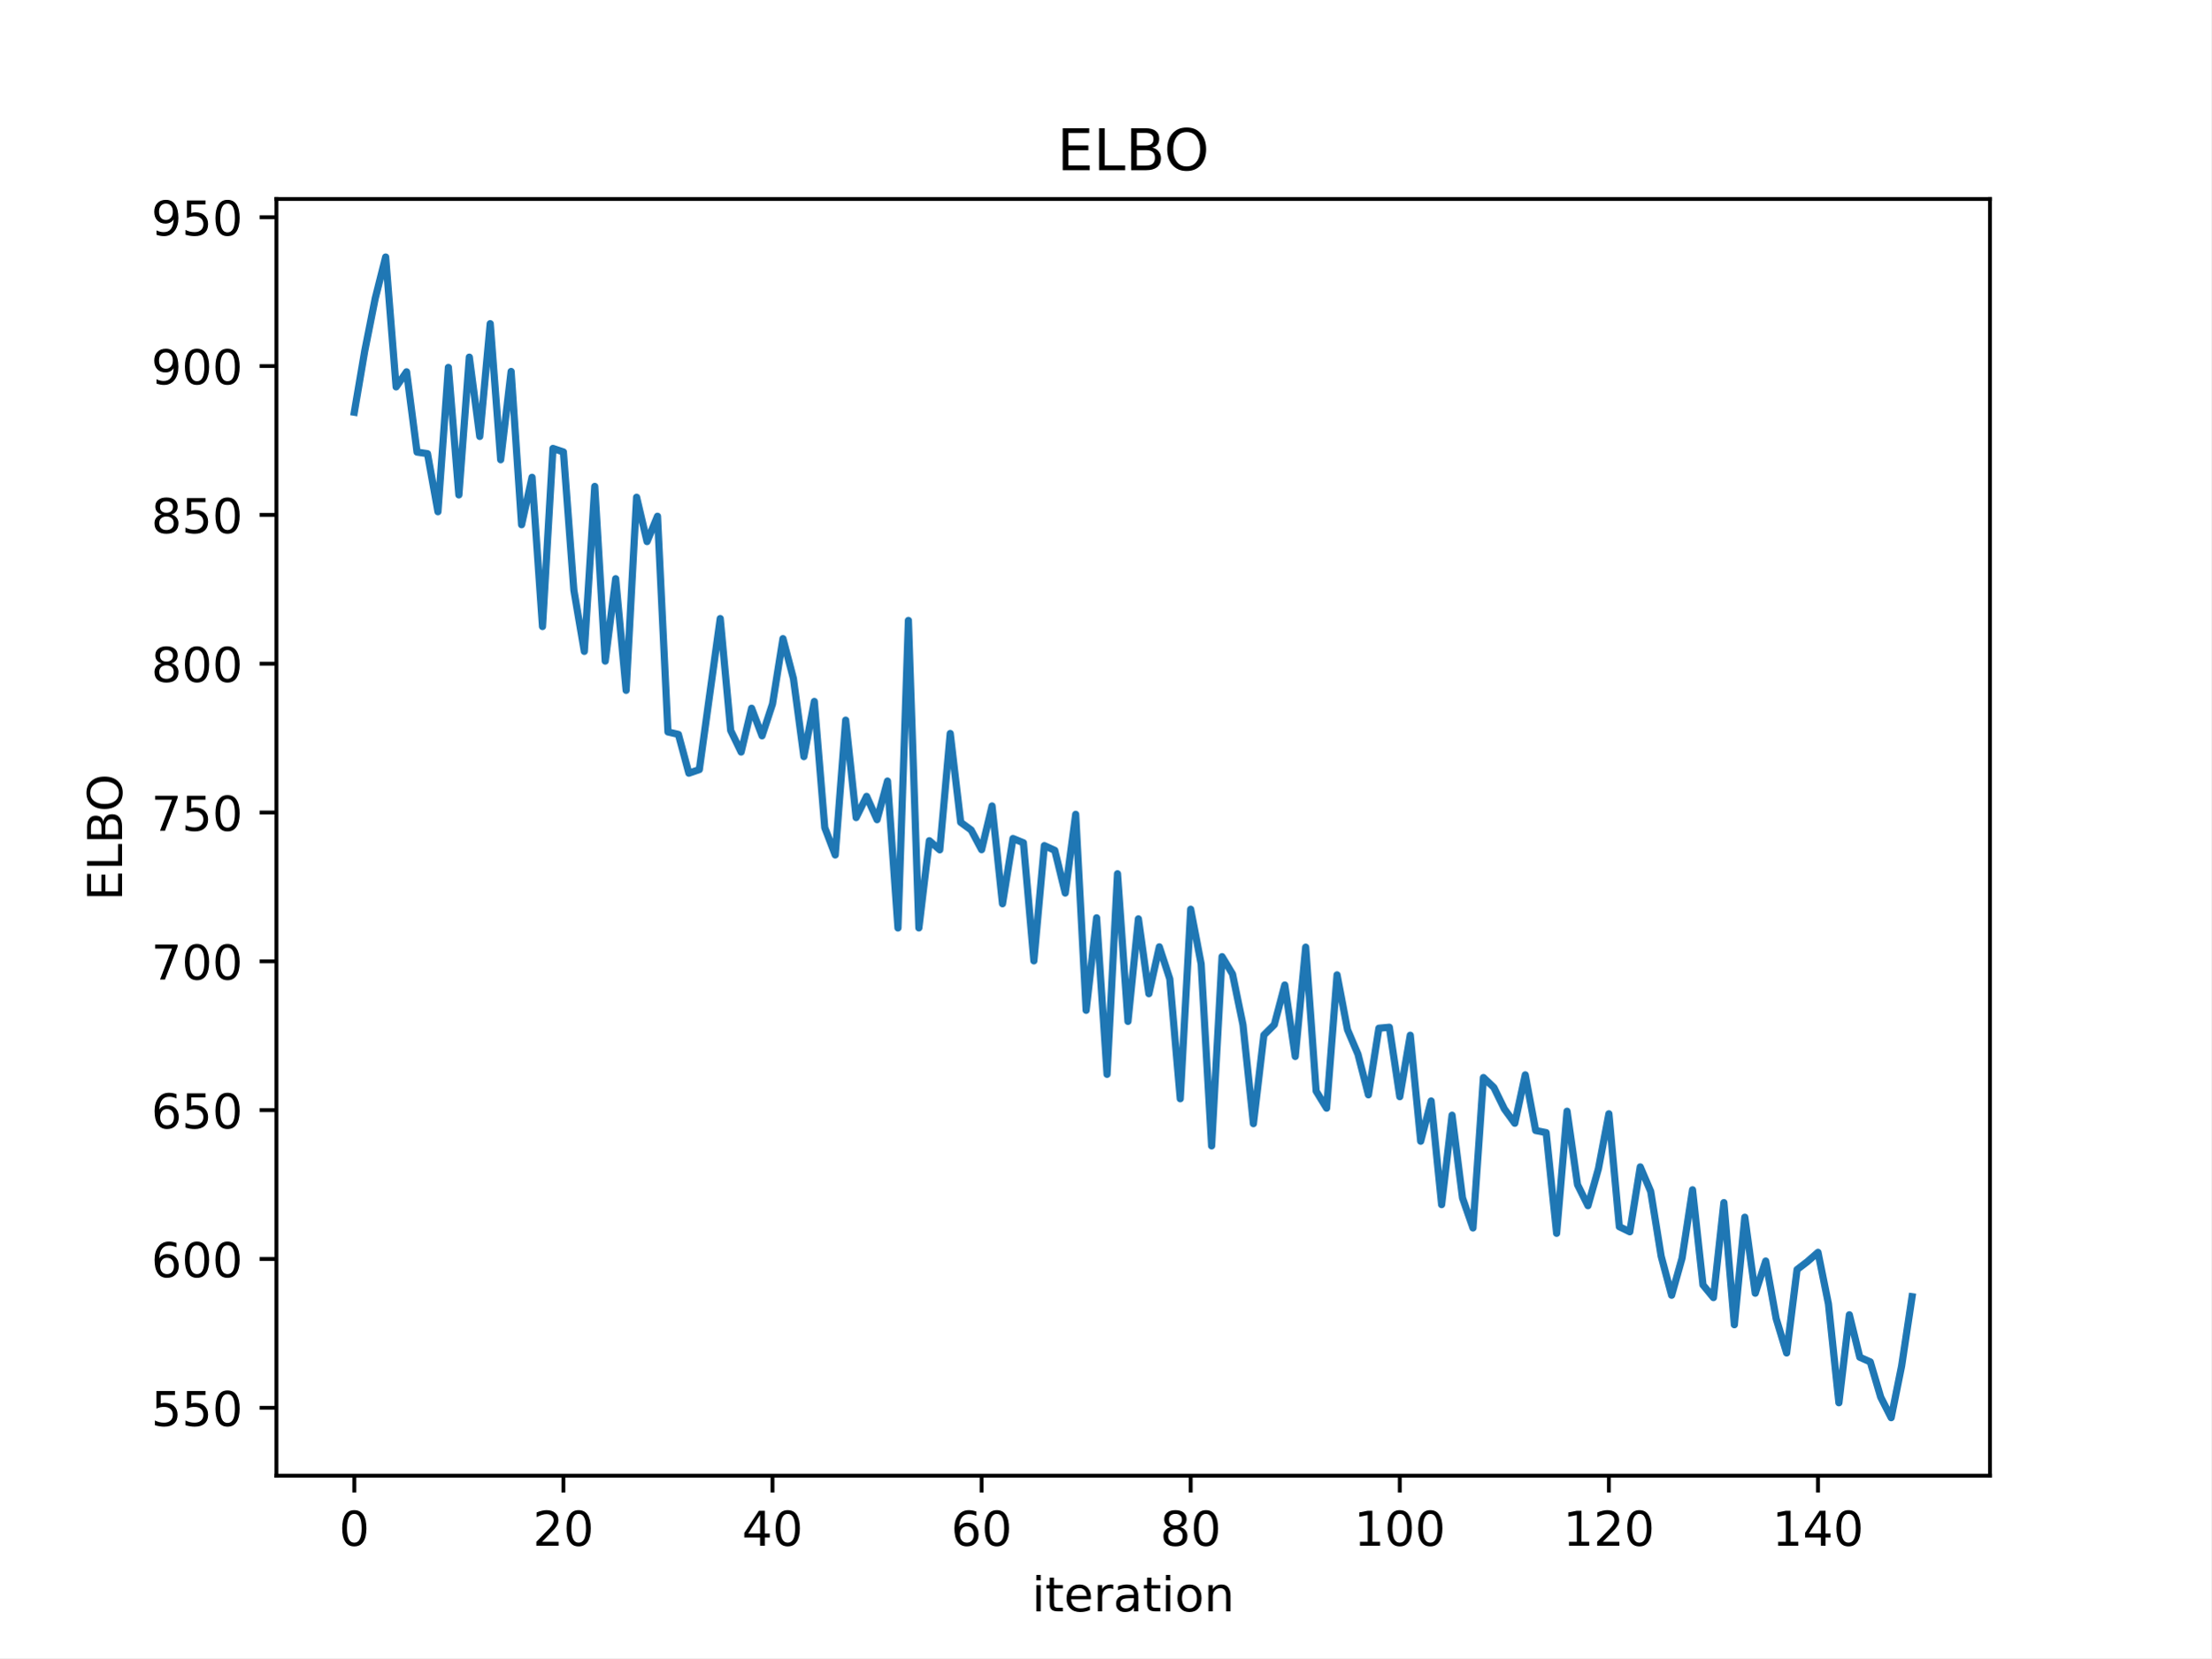
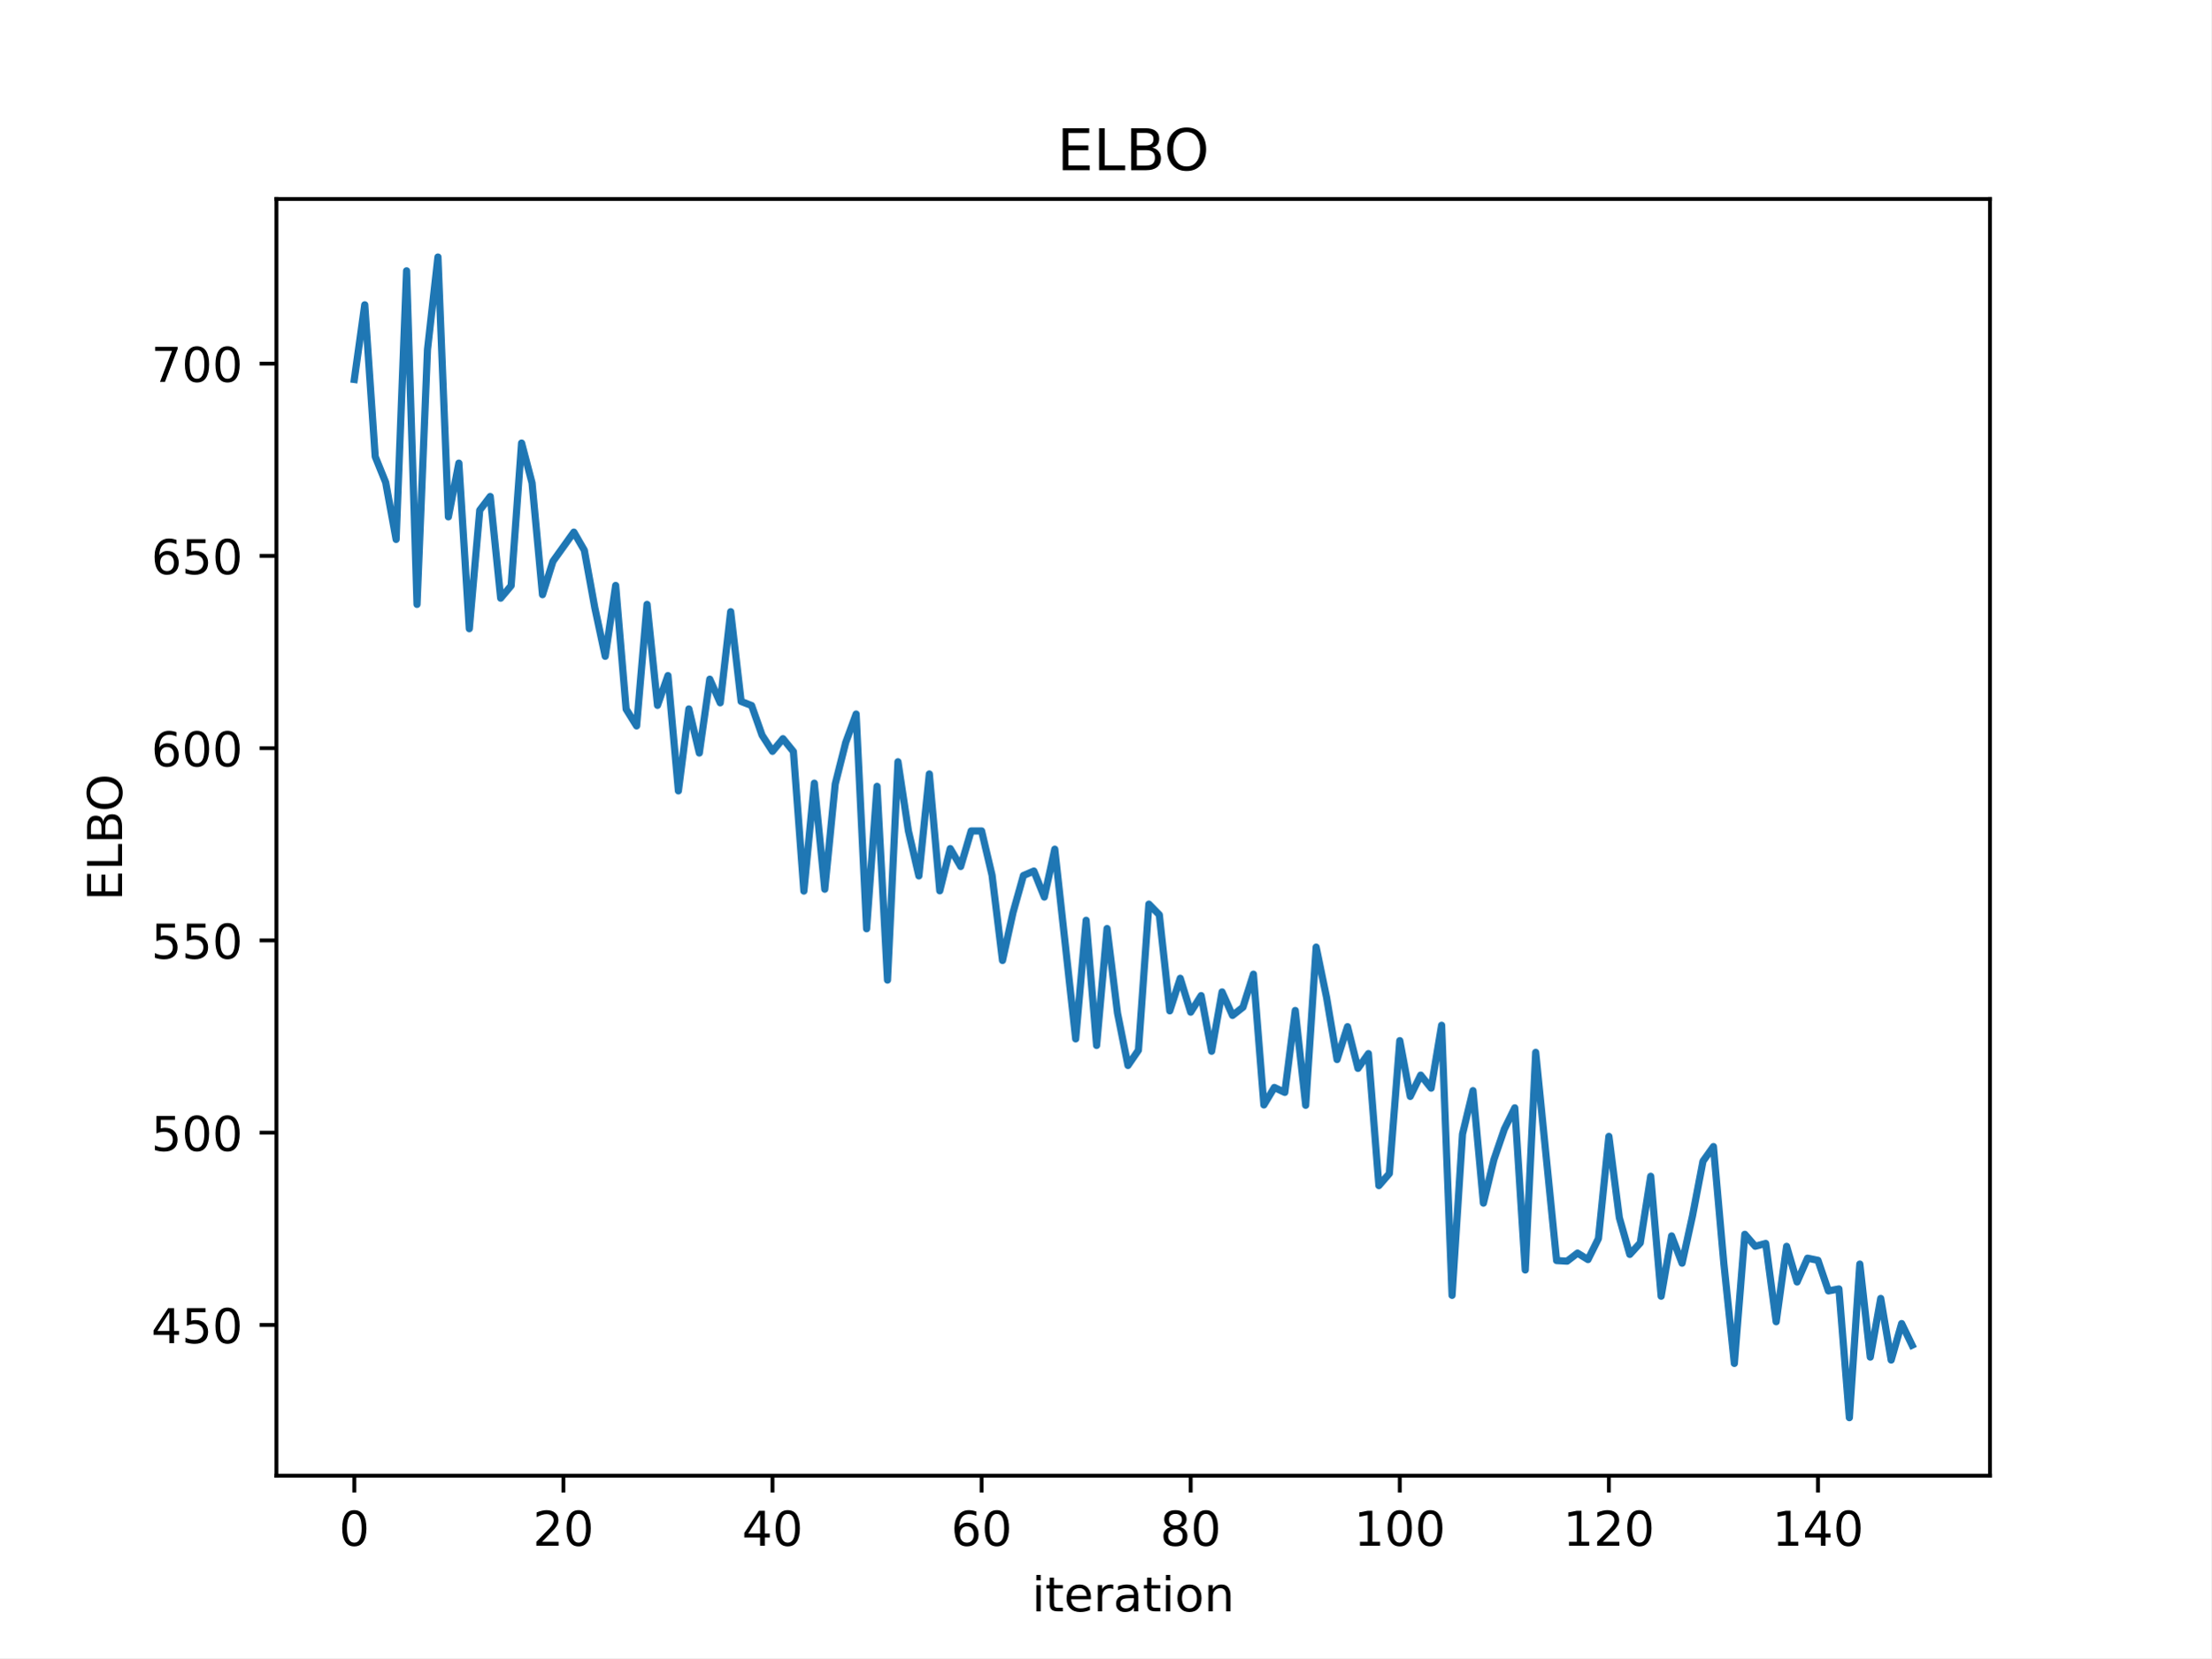
<svg xmlns="http://www.w3.org/2000/svg" xmlns:xlink="http://www.w3.org/1999/xlink" width="460.8pt" height="345.6pt" viewBox="0 0 460.8 345.6" version="1.1">
  <defs>
    <style type="text/css">*{stroke-linejoin: round; stroke-linecap: butt}</style>
  </defs>
  <g id="figure_1">
    <g id="patch_1">
      <path d="M 0 345.6  L 460.8 345.6  L 460.8 0  L 0 0  z " style="fill: #ffffff" />
    </g>
    <g id="axes_1">
      <g id="patch_2">
        <path d="M 57.6 307.584  L 414.72 307.584  L 414.72 41.472  L 57.6 41.472  z " style="fill: #ffffff" />
      </g>
      <g id="matplotlib.axis_1">
        <g id="xtick_1">
          <g id="line2d_1">
            <defs>
-               <path id="mec56d8f703" d="M 0 0  L 0 3.5  " style="stroke: #000000; stroke-width: 0.8" />
+               <path id="md55d472951" d="M 0 0  L 0 3.5  " style="stroke: #000000; stroke-width: 0.8" />
            </defs>
            <g>
-               <use xlink:href="#mec56d8f703" x="73.833" y="307.584" style="stroke: #000000; stroke-width: 0.8" />
+               <use xlink:href="#md55d472951" x="73.833" y="307.584" style="stroke: #000000; stroke-width: 0.8" />
            </g>
          </g>
          <g id="text_1">
            <g transform="translate(70.65148 322.1824) scale(0.1 -0.1)">
              <defs>
                <path id="DejaVuSans-30" d="M 2034 4250  Q 1547 4250 1301 3770  Q 1056 3291 1056 2328  Q 1056 1369 1301 889  Q 1547 409 2034 409  Q 2525 409 2770 889  Q 3016 1369 3016 2328  Q 3016 3291 2770 3770  Q 2525 4250 2034 4250  z M 2034 4750  Q 2819 4750 3233 4129  Q 3647 3509 3647 2328  Q 3647 1150 3233 529  Q 2819 -91 2034 -91  Q 1250 -91 836 529  Q 422 1150 422 2328  Q 422 3509 836 4129  Q 1250 4750 2034 4750  z " transform="scale(0.015625)" />
              </defs>
              <use xlink:href="#DejaVuSans-30" />
            </g>
          </g>
        </g>
        <g id="xtick_2">
          <g id="line2d_2">
            <g>
-               <use xlink:href="#mec56d8f703" x="117.411" y="307.584" style="stroke: #000000; stroke-width: 0.8" />
+               <use xlink:href="#md55d472951" x="117.411" y="307.584" style="stroke: #000000; stroke-width: 0.8" />
            </g>
          </g>
          <g id="text_2">
            <g transform="translate(111.048 322.1824) scale(0.1 -0.1)">
              <defs>
                <path id="DejaVuSans-32" d="M 1228 531  L 3431 531  L 3431 0  L 469 0  L 469 531  Q 828 903 1448 1529  Q 2069 2156 2228 2338  Q 2531 2678 2651 2914  Q 2772 3150 2772 3378  Q 2772 3750 2511 3984  Q 2250 4219 1831 4219  Q 1534 4219 1204 4116  Q 875 4013 500 3803  L 500 4441  Q 881 4594 1212 4672  Q 1544 4750 1819 4750  Q 2544 4750 2975 4387  Q 3406 4025 3406 3419  Q 3406 3131 3298 2873  Q 3191 2616 2906 2266  Q 2828 2175 2409 1742  Q 1991 1309 1228 531  z " transform="scale(0.015625)" />
              </defs>
              <use xlink:href="#DejaVuSans-32" />
              <use xlink:href="#DejaVuSans-30" x="63.623" />
            </g>
          </g>
        </g>
        <g id="xtick_3">
          <g id="line2d_3">
            <g>
-               <use xlink:href="#mec56d8f703" x="160.988" y="307.584" style="stroke: #000000; stroke-width: 0.8" />
+               <use xlink:href="#md55d472951" x="160.988" y="307.584" style="stroke: #000000; stroke-width: 0.8" />
            </g>
          </g>
          <g id="text_3">
            <g transform="translate(154.6258 322.1824) scale(0.1 -0.1)">
              <defs>
                <path id="DejaVuSans-34" d="M 2419 4116  L 825 1625  L 2419 1625  L 2419 4116  z M 2253 4666  L 3047 4666  L 3047 1625  L 3713 1625  L 3713 1100  L 3047 1100  L 3047 0  L 2419 0  L 2419 1100  L 313 1100  L 313 1709  L 2253 4666  z " transform="scale(0.015625)" />
              </defs>
              <use xlink:href="#DejaVuSans-34" />
              <use xlink:href="#DejaVuSans-30" x="63.623" />
            </g>
          </g>
        </g>
        <g id="xtick_4">
          <g id="line2d_4">
            <g>
-               <use xlink:href="#mec56d8f703" x="204.566" y="307.584" style="stroke: #000000; stroke-width: 0.8" />
+               <use xlink:href="#md55d472951" x="204.566" y="307.584" style="stroke: #000000; stroke-width: 0.8" />
            </g>
          </g>
          <g id="text_4">
            <g transform="translate(198.2036 322.1824) scale(0.1 -0.1)">
              <defs>
                <path id="DejaVuSans-36" d="M 2113 2584  Q 1688 2584 1439 2293  Q 1191 2003 1191 1497  Q 1191 994 1439 701  Q 1688 409 2113 409  Q 2538 409 2786 701  Q 3034 994 3034 1497  Q 3034 2003 2786 2293  Q 2538 2584 2113 2584  z M 3366 4563  L 3366 3988  Q 3128 4100 2886 4159  Q 2644 4219 2406 4219  Q 1781 4219 1451 3797  Q 1122 3375 1075 2522  Q 1259 2794 1537 2939  Q 1816 3084 2150 3084  Q 2853 3084 3261 2657  Q 3669 2231 3669 1497  Q 3669 778 3244 343  Q 2819 -91 2113 -91  Q 1303 -91 875 529  Q 447 1150 447 2328  Q 447 3434 972 4092  Q 1497 4750 2381 4750  Q 2619 4750 2861 4703  Q 3103 4656 3366 4563  z " transform="scale(0.015625)" />
              </defs>
              <use xlink:href="#DejaVuSans-36" />
              <use xlink:href="#DejaVuSans-30" x="63.623" />
            </g>
          </g>
        </g>
        <g id="xtick_5">
          <g id="line2d_5">
            <g>
-               <use xlink:href="#mec56d8f703" x="248.144" y="307.584" style="stroke: #000000; stroke-width: 0.8" />
+               <use xlink:href="#md55d472951" x="248.144" y="307.584" style="stroke: #000000; stroke-width: 0.8" />
            </g>
          </g>
          <g id="text_5">
            <g transform="translate(241.7814 322.1824) scale(0.1 -0.1)">
              <defs>
                <path id="DejaVuSans-38" d="M 2034 2216  Q 1584 2216 1326 1975  Q 1069 1734 1069 1313  Q 1069 891 1326 650  Q 1584 409 2034 409  Q 2484 409 2743 651  Q 3003 894 3003 1313  Q 3003 1734 2745 1975  Q 2488 2216 2034 2216  z M 1403 2484  Q 997 2584 770 2862  Q 544 3141 544 3541  Q 544 4100 942 4425  Q 1341 4750 2034 4750  Q 2731 4750 3128 4425  Q 3525 4100 3525 3541  Q 3525 3141 3298 2862  Q 3072 2584 2669 2484  Q 3125 2378 3379 2068  Q 3634 1759 3634 1313  Q 3634 634 3220 271  Q 2806 -91 2034 -91  Q 1263 -91 848 271  Q 434 634 434 1313  Q 434 1759 690 2068  Q 947 2378 1403 2484  z M 1172 3481  Q 1172 3119 1398 2916  Q 1625 2713 2034 2713  Q 2441 2713 2670 2916  Q 2900 3119 2900 3481  Q 2900 3844 2670 4047  Q 2441 4250 2034 4250  Q 1625 4250 1398 4047  Q 1172 3844 1172 3481  z " transform="scale(0.015625)" />
              </defs>
              <use xlink:href="#DejaVuSans-38" />
              <use xlink:href="#DejaVuSans-30" x="63.623" />
            </g>
          </g>
        </g>
        <g id="xtick_6">
          <g id="line2d_6">
            <g>
-               <use xlink:href="#mec56d8f703" x="291.722" y="307.584" style="stroke: #000000; stroke-width: 0.8" />
+               <use xlink:href="#md55d472951" x="291.722" y="307.584" style="stroke: #000000; stroke-width: 0.8" />
            </g>
          </g>
          <g id="text_6">
            <g transform="translate(282.1779 322.1824) scale(0.1 -0.1)">
              <defs>
                <path id="DejaVuSans-31" d="M 794 531  L 1825 531  L 1825 4091  L 703 3866  L 703 4441  L 1819 4666  L 2450 4666  L 2450 531  L 3481 531  L 3481 0  L 794 0  L 794 531  z " transform="scale(0.015625)" />
              </defs>
              <use xlink:href="#DejaVuSans-31" />
              <use xlink:href="#DejaVuSans-30" x="63.623" />
              <use xlink:href="#DejaVuSans-30" x="127.246" />
            </g>
          </g>
        </g>
        <g id="xtick_7">
          <g id="line2d_7">
            <g>
-               <use xlink:href="#mec56d8f703" x="335.299" y="307.584" style="stroke: #000000; stroke-width: 0.8" />
+               <use xlink:href="#md55d472951" x="335.299" y="307.584" style="stroke: #000000; stroke-width: 0.8" />
            </g>
          </g>
          <g id="text_7">
            <g transform="translate(325.7557 322.1824) scale(0.1 -0.1)">
              <use xlink:href="#DejaVuSans-31" />
              <use xlink:href="#DejaVuSans-32" x="63.623" />
              <use xlink:href="#DejaVuSans-30" x="127.246" />
            </g>
          </g>
        </g>
        <g id="xtick_8">
          <g id="line2d_8">
            <g>
-               <use xlink:href="#mec56d8f703" x="378.877" y="307.584" style="stroke: #000000; stroke-width: 0.8" />
+               <use xlink:href="#md55d472951" x="378.877" y="307.584" style="stroke: #000000; stroke-width: 0.8" />
            </g>
          </g>
          <g id="text_8">
            <g transform="translate(369.3335 322.1824) scale(0.1 -0.1)">
              <use xlink:href="#DejaVuSans-31" />
              <use xlink:href="#DejaVuSans-34" x="63.623" />
              <use xlink:href="#DejaVuSans-30" x="127.246" />
            </g>
          </g>
        </g>
        <g id="text_9">
          <g transform="translate(215.0373 335.8606) scale(0.1 -0.1)">
            <defs>
              <path id="DejaVuSans-69" d="M 603 3500  L 1178 3500  L 1178 0  L 603 0  L 603 3500  z M 603 4863  L 1178 4863  L 1178 4134  L 603 4134  L 603 4863  z " transform="scale(0.015625)" />
              <path id="DejaVuSans-74" d="M 1172 4494  L 1172 3500  L 2356 3500  L 2356 3053  L 1172 3053  L 1172 1153  Q 1172 725 1289 603  Q 1406 481 1766 481  L 2356 481  L 2356 0  L 1766 0  Q 1100 0 847 248  Q 594 497 594 1153  L 594 3053  L 172 3053  L 172 3500  L 594 3500  L 594 4494  L 1172 4494  z " transform="scale(0.015625)" />
              <path id="DejaVuSans-65" d="M 3597 1894  L 3597 1613  L 953 1613  Q 991 1019 1311 708  Q 1631 397 2203 397  Q 2534 397 2845 478  Q 3156 559 3463 722  L 3463 178  Q 3153 47 2828 -22  Q 2503 -91 2169 -91  Q 1331 -91 842 396  Q 353 884 353 1716  Q 353 2575 817 3079  Q 1281 3584 2069 3584  Q 2775 3584 3186 3129  Q 3597 2675 3597 1894  z M 3022 2063  Q 3016 2534 2758 2815  Q 2500 3097 2075 3097  Q 1594 3097 1305 2825  Q 1016 2553 972 2059  L 3022 2063  z " transform="scale(0.015625)" />
              <path id="DejaVuSans-72" d="M 2631 2963  Q 2534 3019 2420 3045  Q 2306 3072 2169 3072  Q 1681 3072 1420 2755  Q 1159 2438 1159 1844  L 1159 0  L 581 0  L 581 3500  L 1159 3500  L 1159 2956  Q 1341 3275 1631 3429  Q 1922 3584 2338 3584  Q 2397 3584 2469 3576  Q 2541 3569 2628 3553  L 2631 2963  z " transform="scale(0.015625)" />
              <path id="DejaVuSans-61" d="M 2194 1759  Q 1497 1759 1228 1600  Q 959 1441 959 1056  Q 959 750 1161 570  Q 1363 391 1709 391  Q 2188 391 2477 730  Q 2766 1069 2766 1631  L 2766 1759  L 2194 1759  z M 3341 1997  L 3341 0  L 2766 0  L 2766 531  Q 2569 213 2275 61  Q 1981 -91 1556 -91  Q 1019 -91 701 211  Q 384 513 384 1019  Q 384 1609 779 1909  Q 1175 2209 1959 2209  L 2766 2209  L 2766 2266  Q 2766 2663 2505 2880  Q 2244 3097 1772 3097  Q 1472 3097 1187 3025  Q 903 2953 641 2809  L 641 3341  Q 956 3463 1253 3523  Q 1550 3584 1831 3584  Q 2591 3584 2966 3190  Q 3341 2797 3341 1997  z " transform="scale(0.015625)" />
              <path id="DejaVuSans-6f" d="M 1959 3097  Q 1497 3097 1228 2736  Q 959 2375 959 1747  Q 959 1119 1226 758  Q 1494 397 1959 397  Q 2419 397 2687 759  Q 2956 1122 2956 1747  Q 2956 2369 2687 2733  Q 2419 3097 1959 3097  z M 1959 3584  Q 2709 3584 3137 3096  Q 3566 2609 3566 1747  Q 3566 888 3137 398  Q 2709 -91 1959 -91  Q 1206 -91 779 398  Q 353 888 353 1747  Q 353 2609 779 3096  Q 1206 3584 1959 3584  z " transform="scale(0.015625)" />
              <path id="DejaVuSans-6e" d="M 3513 2113  L 3513 0  L 2938 0  L 2938 2094  Q 2938 2591 2744 2837  Q 2550 3084 2163 3084  Q 1697 3084 1428 2787  Q 1159 2491 1159 1978  L 1159 0  L 581 0  L 581 3500  L 1159 3500  L 1159 2956  Q 1366 3272 1645 3428  Q 1925 3584 2291 3584  Q 2894 3584 3203 3211  Q 3513 2838 3513 2113  z " transform="scale(0.015625)" />
            </defs>
            <use xlink:href="#DejaVuSans-69" />
            <use xlink:href="#DejaVuSans-74" x="27.783" />
            <use xlink:href="#DejaVuSans-65" x="66.992" />
            <use xlink:href="#DejaVuSans-72" x="128.516" />
            <use xlink:href="#DejaVuSans-61" x="169.629" />
            <use xlink:href="#DejaVuSans-74" x="230.908" />
            <use xlink:href="#DejaVuSans-69" x="270.117" />
            <use xlink:href="#DejaVuSans-6f" x="297.9" />
            <use xlink:href="#DejaVuSans-6e" x="359.082" />
          </g>
        </g>
      </g>
      <g id="matplotlib.axis_2">
        <g id="ytick_1">
          <g id="line2d_9">
            <defs>
-               <path id="m57e73c82ad" d="M 0 0  L -3.5 0  " style="stroke: #000000; stroke-width: 0.8" />
+               <path id="m884ba20bda" d="M 0 0  L -3.5 0  " style="stroke: #000000; stroke-width: 0.8" />
            </defs>
            <g>
-               <use xlink:href="#m57e73c82ad" x="57.6" y="293.43" style="stroke: #000000; stroke-width: 0.8" />
+               <use xlink:href="#m884ba20bda" x="57.6" y="276.162" style="stroke: #000000; stroke-width: 0.8" />
            </g>
          </g>
          <g id="text_10">
-             <g transform="translate(31.5125 297.229) scale(0.1 -0.1)">
+             <g transform="translate(31.5125 279.9615) scale(0.1 -0.1)">
              <defs>
                <path id="DejaVuSans-35" d="M 691 4666  L 3169 4666  L 3169 4134  L 1269 4134  L 1269 2991  Q 1406 3038 1543 3061  Q 1681 3084 1819 3084  Q 2600 3084 3056 2656  Q 3513 2228 3513 1497  Q 3513 744 3044 326  Q 2575 -91 1722 -91  Q 1428 -91 1123 -41  Q 819 9 494 109  L 494 744  Q 775 591 1075 516  Q 1375 441 1709 441  Q 2250 441 2565 725  Q 2881 1009 2881 1497  Q 2881 1984 2565 2268  Q 2250 2553 1709 2553  Q 1456 2553 1204 2497  Q 953 2441 691 2322  L 691 4666  z " transform="scale(0.015625)" />
              </defs>
+               <use xlink:href="#DejaVuSans-34" />
+               <use xlink:href="#DejaVuSans-35" x="63.623" />
+               <use xlink:href="#DejaVuSans-30" x="127.246" />
+             </g>
+           </g>
+         </g>
+         <g id="ytick_2">
+           <g id="line2d_10">
+             <g>
+               <use xlink:href="#m884ba20bda" x="57.6" y="236.087" style="stroke: #000000; stroke-width: 0.8" />
+             </g>
+           </g>
+           <g id="text_11">
+             <g transform="translate(31.5125 239.8862) scale(0.1 -0.1)">
+               <use xlink:href="#DejaVuSans-35" />
+               <use xlink:href="#DejaVuSans-30" x="63.623" />
+               <use xlink:href="#DejaVuSans-30" x="127.246" />
+             </g>
+           </g>
+         </g>
+         <g id="ytick_3">
+           <g id="line2d_11">
+             <g>
+               <use xlink:href="#m884ba20bda" x="57.6" y="196.012" style="stroke: #000000; stroke-width: 0.8" />
+             </g>
+           </g>
+           <g id="text_12">
+             <g transform="translate(31.5125 199.8109) scale(0.1 -0.1)">
              <use xlink:href="#DejaVuSans-35" />
              <use xlink:href="#DejaVuSans-35" x="63.623" />
              <use xlink:href="#DejaVuSans-30" x="127.246" />
            </g>
          </g>
        </g>
-         <g id="ytick_2">
-           <g id="line2d_10">
-             <g>
-               <use xlink:href="#m57e73c82ad" x="57.6" y="262.41" style="stroke: #000000; stroke-width: 0.8" />
-             </g>
-           </g>
-           <g id="text_11">
-             <g transform="translate(31.5125 266.2092) scale(0.1 -0.1)">
+         <g id="ytick_4">
+           <g id="line2d_12">
+             <g>
+               <use xlink:href="#m884ba20bda" x="57.6" y="155.936" style="stroke: #000000; stroke-width: 0.8" />
+             </g>
+           </g>
+           <g id="text_13">
+             <g transform="translate(31.5125 159.7356) scale(0.1 -0.1)">
              <use xlink:href="#DejaVuSans-36" />
              <use xlink:href="#DejaVuSans-30" x="63.623" />
              <use xlink:href="#DejaVuSans-30" x="127.246" />
            </g>
          </g>
        </g>
-         <g id="ytick_3">
-           <g id="line2d_11">
-             <g>
-               <use xlink:href="#m57e73c82ad" x="57.6" y="231.39" style="stroke: #000000; stroke-width: 0.8" />
-             </g>
-           </g>
-           <g id="text_12">
-             <g transform="translate(31.5125 235.1893) scale(0.1 -0.1)">
+         <g id="ytick_5">
+           <g id="line2d_13">
+             <g>
+               <use xlink:href="#m884ba20bda" x="57.6" y="115.861" style="stroke: #000000; stroke-width: 0.8" />
+             </g>
+           </g>
+           <g id="text_14">
+             <g transform="translate(31.5125 119.6602) scale(0.1 -0.1)">
              <use xlink:href="#DejaVuSans-36" />
              <use xlink:href="#DejaVuSans-35" x="63.623" />
              <use xlink:href="#DejaVuSans-30" x="127.246" />
            </g>
          </g>
        </g>
-         <g id="ytick_4">
-           <g id="line2d_12">
-             <g>
-               <use xlink:href="#m57e73c82ad" x="57.6" y="200.37" style="stroke: #000000; stroke-width: 0.8" />
-             </g>
-           </g>
-           <g id="text_13">
-             <g transform="translate(31.5125 204.1695) scale(0.1 -0.1)">
-               <defs>
-                 <path id="DejaVuSans-37" d="M 525 4666  L 3525 4666  L 3525 4397  L 1831 0  L 1172 0  L 2766 4134  L 525 4134  L 525 4666  z " transform="scale(0.015625)" />
-               </defs>
-               <use xlink:href="#DejaVuSans-37" />
-               <use xlink:href="#DejaVuSans-30" x="63.623" />
-               <use xlink:href="#DejaVuSans-30" x="127.246" />
-             </g>
-           </g>
-         </g>
-         <g id="ytick_5">
-           <g id="line2d_13">
-             <g>
-               <use xlink:href="#m57e73c82ad" x="57.6" y="169.35" style="stroke: #000000; stroke-width: 0.8" />
-             </g>
-           </g>
-           <g id="text_14">
-             <g transform="translate(31.5125 173.1496) scale(0.1 -0.1)">
-               <use xlink:href="#DejaVuSans-37" />
-               <use xlink:href="#DejaVuSans-35" x="63.623" />
-               <use xlink:href="#DejaVuSans-30" x="127.246" />
-             </g>
-           </g>
-         </g>
        <g id="ytick_6">
          <g id="line2d_14">
            <g>
-               <use xlink:href="#m57e73c82ad" x="57.6" y="138.331" style="stroke: #000000; stroke-width: 0.8" />
+               <use xlink:href="#m884ba20bda" x="57.6" y="75.786" style="stroke: #000000; stroke-width: 0.8" />
            </g>
          </g>
          <g id="text_15">
-             <g transform="translate(31.5125 142.1298) scale(0.1 -0.1)">
-               <use xlink:href="#DejaVuSans-38" />
-               <use xlink:href="#DejaVuSans-30" x="63.623" />
-               <use xlink:href="#DejaVuSans-30" x="127.246" />
-             </g>
-           </g>
-         </g>
-         <g id="ytick_7">
-           <g id="line2d_15">
-             <g>
-               <use xlink:href="#m57e73c82ad" x="57.6" y="107.311" style="stroke: #000000; stroke-width: 0.8" />
-             </g>
-           </g>
-           <g id="text_16">
-             <g transform="translate(31.5125 111.1099) scale(0.1 -0.1)">
-               <use xlink:href="#DejaVuSans-38" />
-               <use xlink:href="#DejaVuSans-35" x="63.623" />
-               <use xlink:href="#DejaVuSans-30" x="127.246" />
-             </g>
-           </g>
-         </g>
-         <g id="ytick_8">
-           <g id="line2d_16">
-             <g>
-               <use xlink:href="#m57e73c82ad" x="57.6" y="76.291" style="stroke: #000000; stroke-width: 0.8" />
-             </g>
-           </g>
-           <g id="text_17">
-             <g transform="translate(31.5125 80.09009) scale(0.1 -0.1)">
-               <defs>
-                 <path id="DejaVuSans-39" d="M 703 97  L 703 672  Q 941 559 1184 500  Q 1428 441 1663 441  Q 2288 441 2617 861  Q 2947 1281 2994 2138  Q 2813 1869 2534 1725  Q 2256 1581 1919 1581  Q 1219 1581 811 2004  Q 403 2428 403 3163  Q 403 3881 828 4315  Q 1253 4750 1959 4750  Q 2769 4750 3195 4129  Q 3622 3509 3622 2328  Q 3622 1225 3098 567  Q 2575 -91 1691 -91  Q 1453 -91 1209 -44  Q 966 3 703 97  z M 1959 2075  Q 2384 2075 2632 2365  Q 2881 2656 2881 3163  Q 2881 3666 2632 3958  Q 2384 4250 1959 4250  Q 1534 4250 1286 3958  Q 1038 3666 1038 3163  Q 1038 2656 1286 2365  Q 1534 2075 1959 2075  z " transform="scale(0.015625)" />
-               </defs>
-               <use xlink:href="#DejaVuSans-39" />
-               <use xlink:href="#DejaVuSans-30" x="63.623" />
-               <use xlink:href="#DejaVuSans-30" x="127.246" />
-             </g>
-           </g>
-         </g>
-         <g id="ytick_9">
-           <g id="line2d_17">
-             <g>
-               <use xlink:href="#m57e73c82ad" x="57.6" y="45.271" style="stroke: #000000; stroke-width: 0.8" />
-             </g>
-           </g>
-           <g id="text_18">
-             <g transform="translate(31.5125 49.07024) scale(0.1 -0.1)">
-               <use xlink:href="#DejaVuSans-39" />
-               <use xlink:href="#DejaVuSans-35" x="63.623" />
-               <use xlink:href="#DejaVuSans-30" x="127.246" />
-             </g>
-           </g>
-         </g>
-         <g id="text_19">
+             <g transform="translate(31.5125 79.58491) scale(0.1 -0.1)">
+               <defs>
+                 <path id="DejaVuSans-37" d="M 525 4666  L 3525 4666  L 3525 4397  L 1831 0  L 1172 0  L 2766 4134  L 525 4134  L 525 4666  z " transform="scale(0.015625)" />
+               </defs>
+               <use xlink:href="#DejaVuSans-37" />
+               <use xlink:href="#DejaVuSans-30" x="63.623" />
+               <use xlink:href="#DejaVuSans-30" x="127.246" />
+             </g>
+           </g>
+         </g>
+         <g id="text_16">
          <g transform="translate(25.43281 187.7522) rotate(-90) scale(0.1 -0.1)">
            <defs>
              <path id="DejaVuSans-45" d="M 628 4666  L 3578 4666  L 3578 4134  L 1259 4134  L 1259 2753  L 3481 2753  L 3481 2222  L 1259 2222  L 1259 531  L 3634 531  L 3634 0  L 628 0  L 628 4666  z " transform="scale(0.015625)" />
              <path id="DejaVuSans-4c" d="M 628 4666  L 1259 4666  L 1259 531  L 3531 531  L 3531 0  L 628 0  L 628 4666  z " transform="scale(0.015625)" />
              <path id="DejaVuSans-42" d="M 1259 2228  L 1259 519  L 2272 519  Q 2781 519 3026 730  Q 3272 941 3272 1375  Q 3272 1813 3026 2020  Q 2781 2228 2272 2228  L 1259 2228  z M 1259 4147  L 1259 2741  L 2194 2741  Q 2656 2741 2882 2914  Q 3109 3088 3109 3444  Q 3109 3797 2882 3972  Q 2656 4147 2194 4147  L 1259 4147  z M 628 4666  L 2241 4666  Q 2963 4666 3353 4366  Q 3744 4066 3744 3513  Q 3744 3084 3544 2831  Q 3344 2578 2956 2516  Q 3422 2416 3680 2098  Q 3938 1781 3938 1306  Q 3938 681 3513 340  Q 3088 0 2303 0  L 628 0  L 628 4666  z " transform="scale(0.015625)" />
              <path id="DejaVuSans-4f" d="M 2522 4238  Q 1834 4238 1429 3725  Q 1025 3213 1025 2328  Q 1025 1447 1429 934  Q 1834 422 2522 422  Q 3209 422 3611 934  Q 4013 1447 4013 2328  Q 4013 3213 3611 3725  Q 3209 4238 2522 4238  z M 2522 4750  Q 3503 4750 4090 4092  Q 4678 3434 4678 2328  Q 4678 1225 4090 567  Q 3503 -91 2522 -91  Q 1538 -91 948 565  Q 359 1222 359 2328  Q 359 3434 948 4092  Q 1538 4750 2522 4750  z " transform="scale(0.015625)" />
            </defs>
            <use xlink:href="#DejaVuSans-45" />
            <use xlink:href="#DejaVuSans-4c" x="63.184" />
            <use xlink:href="#DejaVuSans-42" x="118.896" />
            <use xlink:href="#DejaVuSans-4f" x="185.75" />
          </g>
        </g>
      </g>
-       <g id="line2d_18">
-         <path d="M 73.833 85.913  L 76.012 73.124  L 78.191 62.196  L 80.369 53.568  L 82.548 80.641  L 84.727 77.495  L 86.906 94.225  L 89.085 94.555  L 91.264 106.654  L 93.443 76.571  L 95.622 103.155  L 97.801 74.438  L 99.979 90.963  L 102.158 67.463  L 104.337 95.817  L 106.516 77.424  L 108.695 109.369  L 110.874 99.485  L 113.053 130.59  L 115.232 93.465  L 117.411 94.195  L 119.589 123.004  L 121.768 135.765  L 123.947 101.381  L 126.126 137.791  L 128.305 120.621  L 130.484 143.888  L 132.663 103.634  L 134.842 112.883  L 137.021 107.599  L 139.199 152.562  L 141.378 153.066  L 143.557 161.155  L 145.736 160.411  L 150.094 128.925  L 152.273 152.248  L 154.452 156.747  L 156.631 147.623  L 158.809 153.362  L 160.988 146.737  L 163.167 133.112  L 165.346 141.418  L 167.525 157.702  L 169.704 146.204  L 171.883 172.512  L 174.062 178.206  L 176.241 150.097  L 178.419 170.413  L 180.598 165.982  L 182.777 170.844  L 184.956 162.791  L 187.135 193.414  L 189.314 129.314  L 191.493 193.402  L 193.672 175.232  L 195.851 177.129  L 198.029 152.877  L 200.208 171.396  L 202.387 172.995  L 204.566 177.1  L 206.745 167.987  L 208.924 188.369  L 211.103 174.775  L 213.282 175.653  L 215.461 200.276  L 217.639 176.258  L 219.818 177.233  L 221.997 186.141  L 224.176 169.731  L 226.355 210.583  L 228.534 191.296  L 230.713 223.924  L 232.892 182.115  L 235.071 212.892  L 237.249 191.517  L 239.428 207.127  L 241.607 197.354  L 243.786 204.029  L 245.965 229.018  L 248.144 189.519  L 250.323 200.914  L 252.502 238.844  L 254.681 199.396  L 256.859 203.02  L 259.038 213.593  L 261.217 234.214  L 263.396 215.738  L 265.575 213.571  L 267.754 205.305  L 269.933 220.204  L 272.112 197.421  L 274.291 227.422  L 276.469 230.986  L 278.648 203.193  L 280.827 214.625  L 283.006 219.736  L 285.185 228.2  L 287.364 214.311  L 289.543 214.108  L 291.722 228.585  L 293.901 215.773  L 296.079 237.87  L 298.258 229.481  L 300.437 251.085  L 302.616 232.449  L 304.795 249.693  L 306.974 255.946  L 309.153 224.594  L 311.332 226.67  L 313.511 231.131  L 315.689 234.13  L 317.868 224.035  L 320.047 235.643  L 322.226 236.077  L 324.405 257.067  L 326.584 231.614  L 328.763 246.922  L 330.942 251.306  L 333.121 243.594  L 335.299 232.153  L 337.478 255.689  L 339.657 256.75  L 341.836 243.222  L 344.015 248.336  L 346.194 261.83  L 348.373 269.969  L 350.552 262.223  L 352.731 247.992  L 354.909 267.822  L 357.088 270.466  L 359.267 250.664  L 361.446 276.118  L 363.625 253.703  L 365.804 269.554  L 367.983 262.847  L 370.162 274.851  L 372.341 282.006  L 374.519 264.614  L 376.698 262.94  L 378.877 261.034  L 381.056 271.769  L 383.235 292.383  L 385.414 274.047  L 387.593 282.897  L 389.772 283.866  L 391.951 291.21  L 394.129 295.488  L 396.308 284.699  L 398.487 270.276  L 398.487 270.276  " clip-path="url(#p137ab447aa)" style="fill: none; stroke: #1f77b4; stroke-width: 1.5; stroke-linecap: square" />
+       <g id="line2d_15">
+         <path d="M 73.833 79.088  L 76.012 63.524  L 78.191 95.171  L 80.369 100.548  L 82.548 112.427  L 84.727 56.444  L 86.906 125.973  L 89.085 72.87  L 91.264 53.568  L 93.443 107.729  L 95.622 96.526  L 97.801 131.033  L 99.979 106.338  L 102.158 103.474  L 104.337 124.673  L 106.516 122.077  L 108.695 92.339  L 110.874 100.653  L 113.053 123.952  L 115.232 116.996  L 119.589 110.913  L 121.768 114.691  L 123.947 126.63  L 126.126 136.791  L 128.305 122.025  L 130.484 147.804  L 132.663 151.306  L 134.842 125.965  L 137.021 147.014  L 139.199 140.814  L 141.378 164.843  L 143.557 147.768  L 145.736 156.954  L 147.915 141.564  L 150.094 146.491  L 152.273 127.49  L 154.452 146.204  L 156.631 147.047  L 158.809 153.226  L 160.988 156.599  L 163.167 153.965  L 165.346 156.652  L 167.525 185.726  L 169.704 163.235  L 171.883 185.34  L 174.062 163.398  L 176.241 154.776  L 178.419 148.826  L 180.598 193.582  L 182.777 163.895  L 184.956 204.281  L 187.135 158.775  L 189.314 173.18  L 191.493 182.567  L 193.672 161.317  L 195.851 185.672  L 198.029 176.876  L 200.208 180.602  L 202.387 173.199  L 204.566 173.194  L 206.745 182.437  L 208.924 200.194  L 211.103 190.249  L 213.282 182.484  L 215.461 181.552  L 217.639 186.972  L 219.818 176.993  L 224.176 216.544  L 226.355 191.814  L 228.534 217.908  L 230.713 193.538  L 232.892 211.17  L 235.071 222.076  L 237.249 218.902  L 239.428 188.447  L 241.607 190.678  L 243.786 210.693  L 245.965 203.908  L 248.144 210.968  L 250.323 207.516  L 252.502 219.114  L 254.681 206.75  L 256.859 211.649  L 259.038 209.94  L 261.217 203.047  L 263.396 230.306  L 265.575 226.66  L 267.754 227.697  L 269.933 210.613  L 272.112 230.377  L 274.291 197.411  L 276.469 207.94  L 278.648 220.843  L 280.827 213.99  L 283.006 222.689  L 285.185 219.607  L 287.364 247.125  L 289.543 244.606  L 291.722 216.902  L 293.901 228.531  L 296.079 224.09  L 298.258 226.808  L 300.437 213.699  L 302.616 269.992  L 304.795 236.369  L 306.974 227.326  L 309.153 250.772  L 311.332 241.72  L 313.511 235.361  L 315.689 230.912  L 317.868 264.708  L 320.047 219.348  L 324.405 262.745  L 326.584 262.873  L 328.763 261.188  L 330.942 262.541  L 333.121 258.154  L 335.299 236.863  L 337.478 253.795  L 339.657 261.465  L 341.836 259.064  L 344.015 245.181  L 346.194 270.171  L 348.373 257.608  L 350.552 263.292  L 352.731 253.397  L 354.909 242.038  L 357.088 238.985  L 359.267 263.445  L 361.446 284.185  L 363.625 257.266  L 365.804 259.767  L 367.983 259.177  L 370.162 275.493  L 372.341 259.78  L 374.519 267.209  L 376.698 262.247  L 378.877 262.698  L 381.056 269.068  L 383.235 268.653  L 385.414 295.488  L 387.593 263.472  L 389.772 282.866  L 391.951 270.637  L 394.129 283.478  L 396.308 275.875  L 398.487 280.378  L 398.487 280.378  " clip-path="url(#p3053501b74)" style="fill: none; stroke: #1f77b4; stroke-width: 1.5; stroke-linecap: square" />
      </g>
      <g id="patch_3">
        <path d="M 57.6 307.584  L 57.6 41.472  " style="fill: none; stroke: #000000; stroke-width: 0.8; stroke-linejoin: miter; stroke-linecap: square" />
      </g>
      <g id="patch_4">
        <path d="M 414.72 307.584  L 414.72 41.472  " style="fill: none; stroke: #000000; stroke-width: 0.8; stroke-linejoin: miter; stroke-linecap: square" />
      </g>
      <g id="patch_5">
        <path d="M 57.6 307.584  L 414.72 307.584  " style="fill: none; stroke: #000000; stroke-width: 0.8; stroke-linejoin: miter; stroke-linecap: square" />
      </g>
      <g id="patch_6">
        <path d="M 57.6 41.472  L 414.72 41.472  " style="fill: none; stroke: #000000; stroke-width: 0.8; stroke-linejoin: miter; stroke-linecap: square" />
      </g>
-       <g id="text_20">
+       <g id="text_17">
        <g transform="translate(220.2909 35.472) scale(0.12 -0.12)">
          <use xlink:href="#DejaVuSans-45" />
          <use xlink:href="#DejaVuSans-4c" x="63.184" />
          <use xlink:href="#DejaVuSans-42" x="118.896" />
          <use xlink:href="#DejaVuSans-4f" x="185.75" />
        </g>
      </g>
    </g>
  </g>
  <defs>
-     <clipPath id="p137ab447aa">
+     <clipPath id="p3053501b74">
      <rect x="57.6" y="41.472" width="357.12" height="266.112" />
    </clipPath>
  </defs>
</svg>
